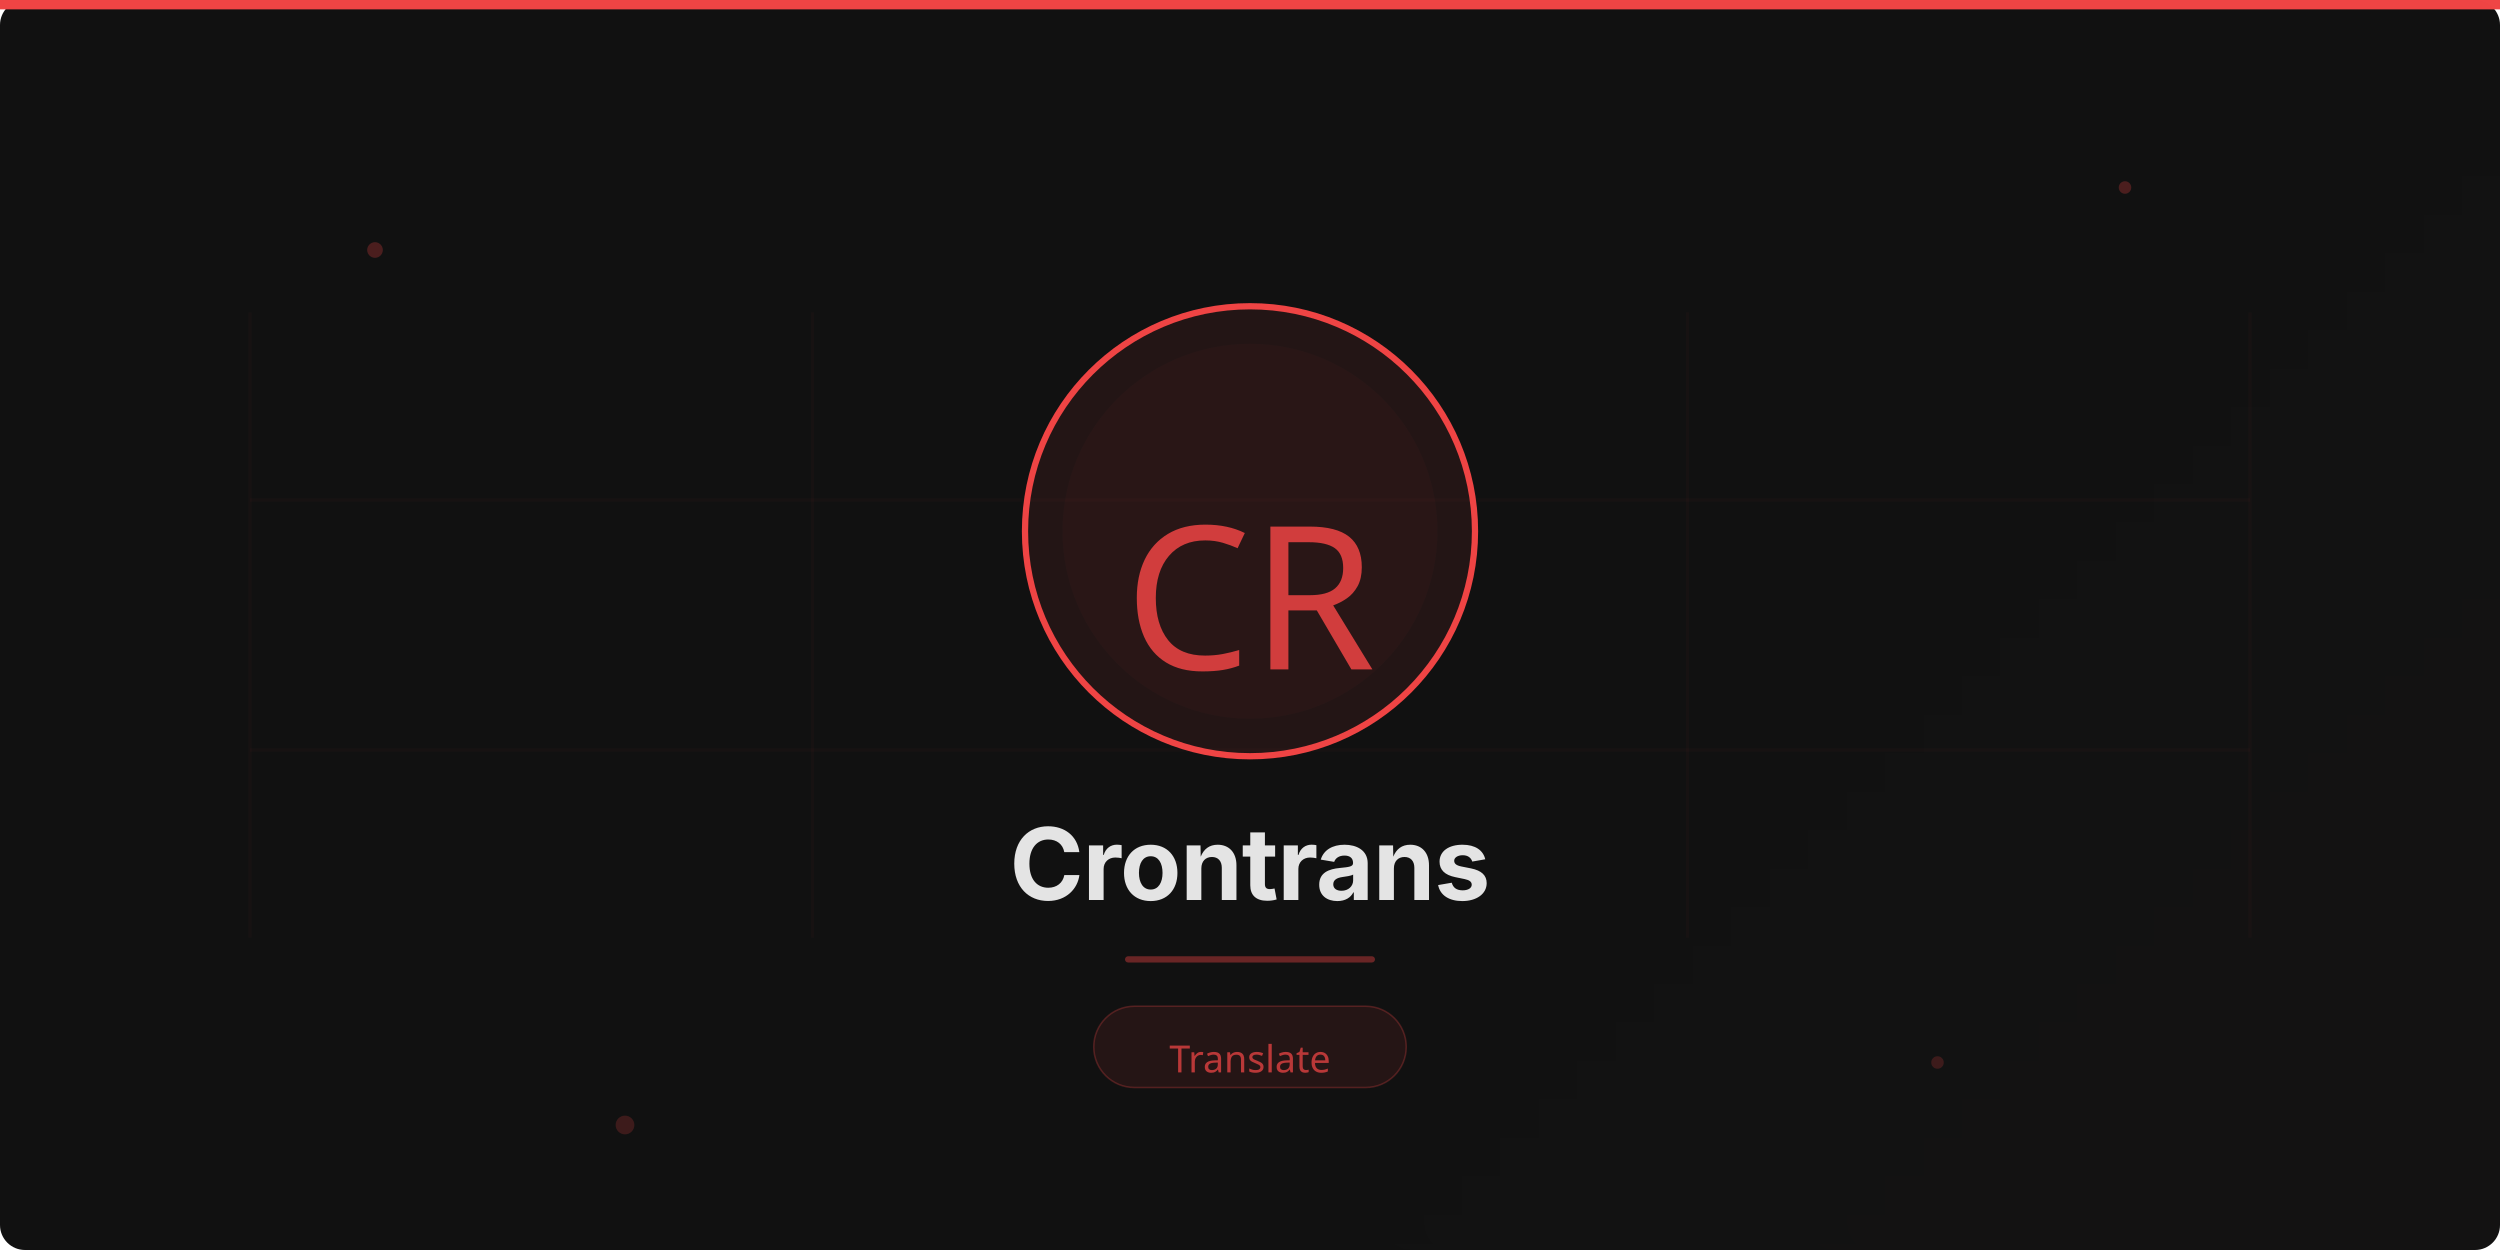
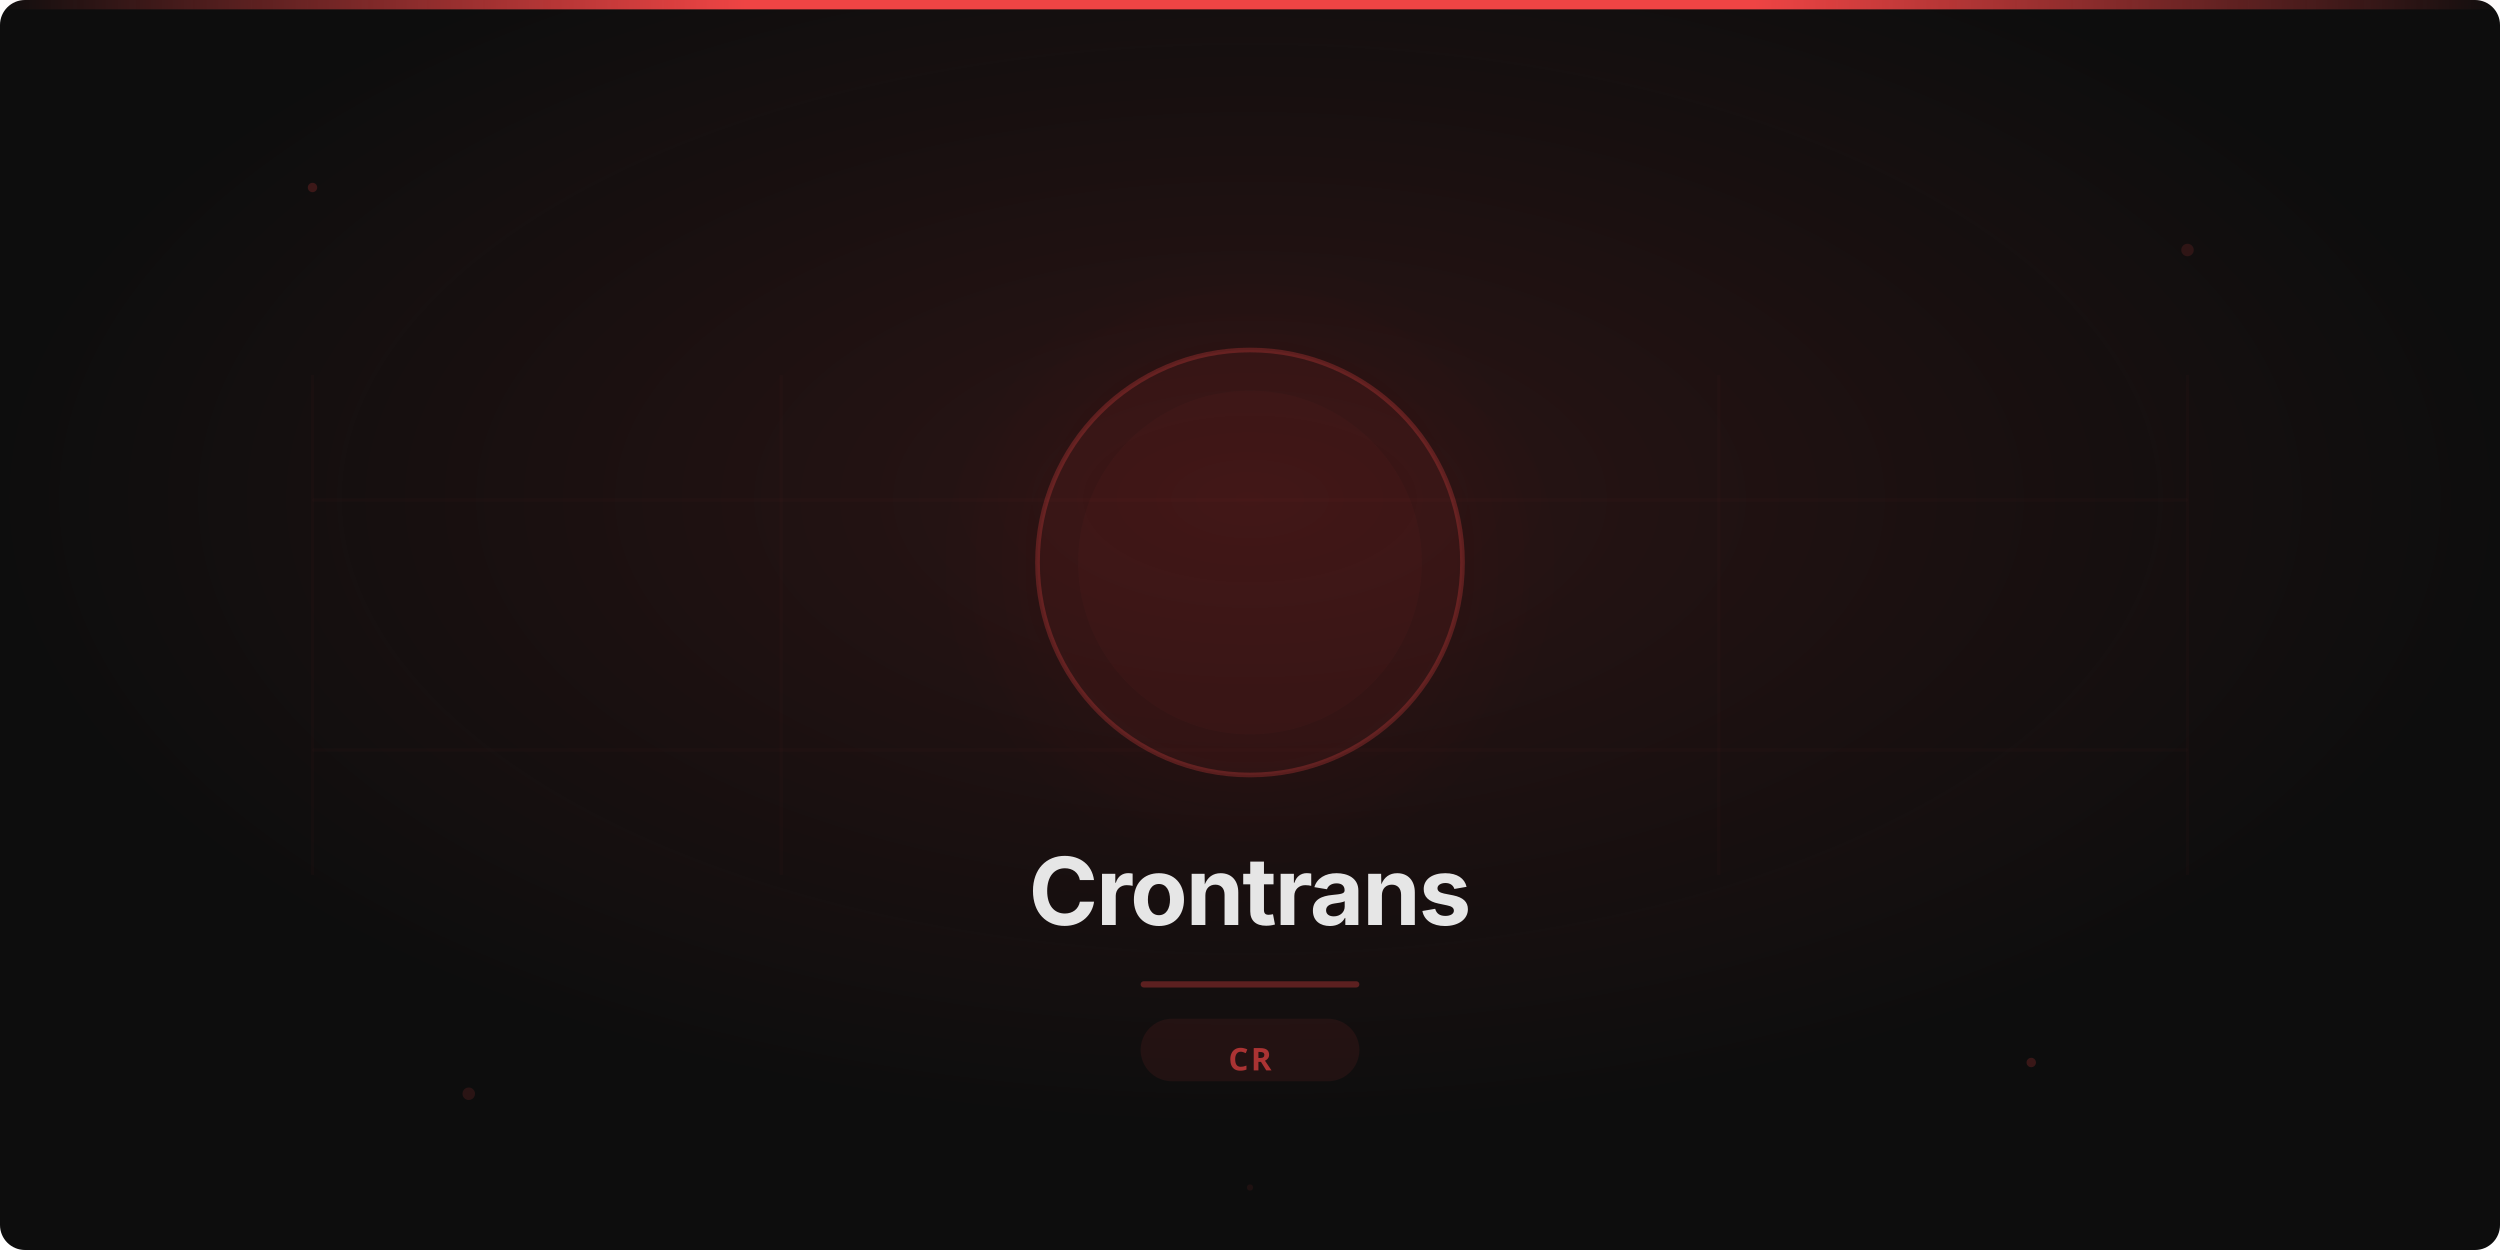
<svg xmlns="http://www.w3.org/2000/svg" width="800" height="400" viewBox="0 0 800 400" fill="none">
  <defs>
-     <linearGradient id="bg" x1="0" y1="0" x2="800" y2="400">
-       <stop offset="0%" stop-color="#111" />
-       <stop offset="50%" stop-color="#ef444411" />
-       <stop offset="100%" stop-color="#111" />
-     </linearGradient>
-     <linearGradient id="accent" x1="0" y1="0" x2="100" y2="100">
-       <stop offset="0%" stop-color="#ef4444" />
-       <stop offset="100%" stop-color="#ef444488" />
-     </linearGradient>
-     <linearGradient id="glow" x1="400" y1="400" x2="400" y2="0">
+     <radialGradient id="glow_crontrans" cx="50%" cy="40%" r="50%">
+       <stop offset="0%" stop-color="#ef444422" />
+       <stop offset="100%" stop-color="#ef444400" />
+     </radialGradient>
+     <linearGradient id="bar_crontrans" x1="0" y1="0" x2="1" y2="0">
      <stop offset="0%" stop-color="#ef444400" />
-       <stop offset="60%" stop-color="#ef444408" />
+       <stop offset="30%" stop-color="#ef4444" />
+       <stop offset="70%" stop-color="#ef4444" />
      <stop offset="100%" stop-color="#ef444400" />
    </linearGradient>
+     <filter id="f_crontrans">
+       <feGaussianBlur in="SourceGraphic" stdDeviation="12" />
+     </filter>
  </defs>
-   <rect width="800" height="400" fill="url(#bg)" rx="8" />
-   <ellipse cx="400" cy="350" rx="300" ry="120" fill="url(#glow)" />
-   <rect x="0" y="0" width="800" height="3" fill="url(#accent)" />
-   <circle cx="120" cy="80" r="2.5" fill="#ef444444" />
-   <circle cx="680" cy="60" r="2" fill="#ef444444" />
-   <circle cx="200" cy="360" r="3" fill="#ef444433" />
-   <circle cx="620" cy="340" r="2" fill="#ef444433" />
-   <line x1="80" y1="100" x2="80" y2="300" stroke="#ef444408" stroke-width="1" />
-   <line x1="260" y1="100" x2="260" y2="300" stroke="#ef444408" stroke-width="1" />
-   <line x1="540" y1="100" x2="540" y2="300" stroke="#ef444408" stroke-width="1" />
-   <line x1="720" y1="100" x2="720" y2="300" stroke="#ef444408" stroke-width="1" />
-   <line x1="80" y1="160" x2="720" y2="160" stroke="#ef444408" stroke-width="1" />
-   <line x1="80" y1="240" x2="720" y2="240" stroke="#ef444408" stroke-width="1" />
-   <circle cx="400" cy="170" r="72" fill="#ef444415" stroke="#ef4444" stroke-width="2" />
-   <circle cx="400" cy="170" r="60" fill="#ef444408" />
-   <text x="400" y="192" font-family="system-ui,sans-serif" font-size="64" fill="#ef4444" text-anchor="middle" dominant-baseline="middle" opacity="0.85">CR</text>
-   <text x="400" y="288" font-family="system-ui,-apple-system,sans-serif" font-size="32" font-weight="700" fill="#eee" text-anchor="middle" letter-spacing="-0.3" opacity="0.95">Crontrans</text>
-   <rect x="360" y="306" width="80" height="2" rx="1" fill="#ef444466" />
-   <rect x="350" y="322" width="100" height="26" rx="13" fill="#ef444418" stroke="#ef444444" stroke-width="0.5" />
-   <text x="400" y="339" font-family="system-ui,sans-serif" font-size="12" fill="#ef4444bb" text-anchor="middle" dominant-baseline="middle" font-weight="500">Translate</text>
+   <rect width="800" height="400" fill="#0d0d0d" rx="8" />
+   <rect width="800" height="400" fill="url(#glow_crontrans)" rx="8" />
+   <rect x="0" y="0" width="800" height="3" fill="url(#bar_crontrans)" />
+   <circle cx="100" cy="60" r="1.5" fill="#ef444433" />
+   <circle cx="700" cy="80" r="2" fill="#ef444422" />
+   <circle cx="150" cy="350" r="2" fill="#ef444422" />
+   <circle cx="650" cy="340" r="1.5" fill="#ef444433" />
+   <circle cx="400" cy="380" r="1" fill="#ef444415" />
+   <line x1="100" y1="120" x2="100" y2="280" stroke="#ef444406" stroke-width="1" />
+   <line x1="250" y1="120" x2="250" y2="280" stroke="#ef444406" stroke-width="1" />
+   <line x1="550" y1="120" x2="550" y2="280" stroke="#ef444406" stroke-width="1" />
+   <line x1="700" y1="120" x2="700" y2="280" stroke="#ef444406" stroke-width="1" />
+   <line x1="100" y1="160" x2="700" y2="160" stroke="#ef444406" stroke-width="1" />
+   <line x1="100" y1="240" x2="700" y2="240" stroke="#ef444406" stroke-width="1" />
+   <circle cx="400" cy="180" r="82" fill="#ef444408" filter="url(#f_crontrans)" />
+   <circle cx="400" cy="180" r="68" fill="#ef444410" stroke="#ef444444" stroke-width="1.5" />
+   <circle cx="400" cy="180" r="55" fill="#ef444408" />
+   <g transform="translate(400, 180)">
+     {path_tags}
+   </g>
+   <text x="400" y="296" font-family="system-ui,-apple-system,sans-serif" font-size="30" font-weight="700" fill="#f0f0f0" text-anchor="middle" letter-spacing="-0.02em" opacity="0.95">Crontrans</text>
+   <rect x="365" y="314" width="70" height="2" rx="1" fill="#ef444455" />
+   <rect x="365" y="326" width="70" height="20" rx="10" fill="#ef444415" />
+   <text x="400" y="339" font-family="system-ui,sans-serif" font-size="10" fill="#ef4444aa" text-anchor="middle" dominant-baseline="middle" font-weight="600" letter-spacing="0.08em">CR</text>
</svg>
